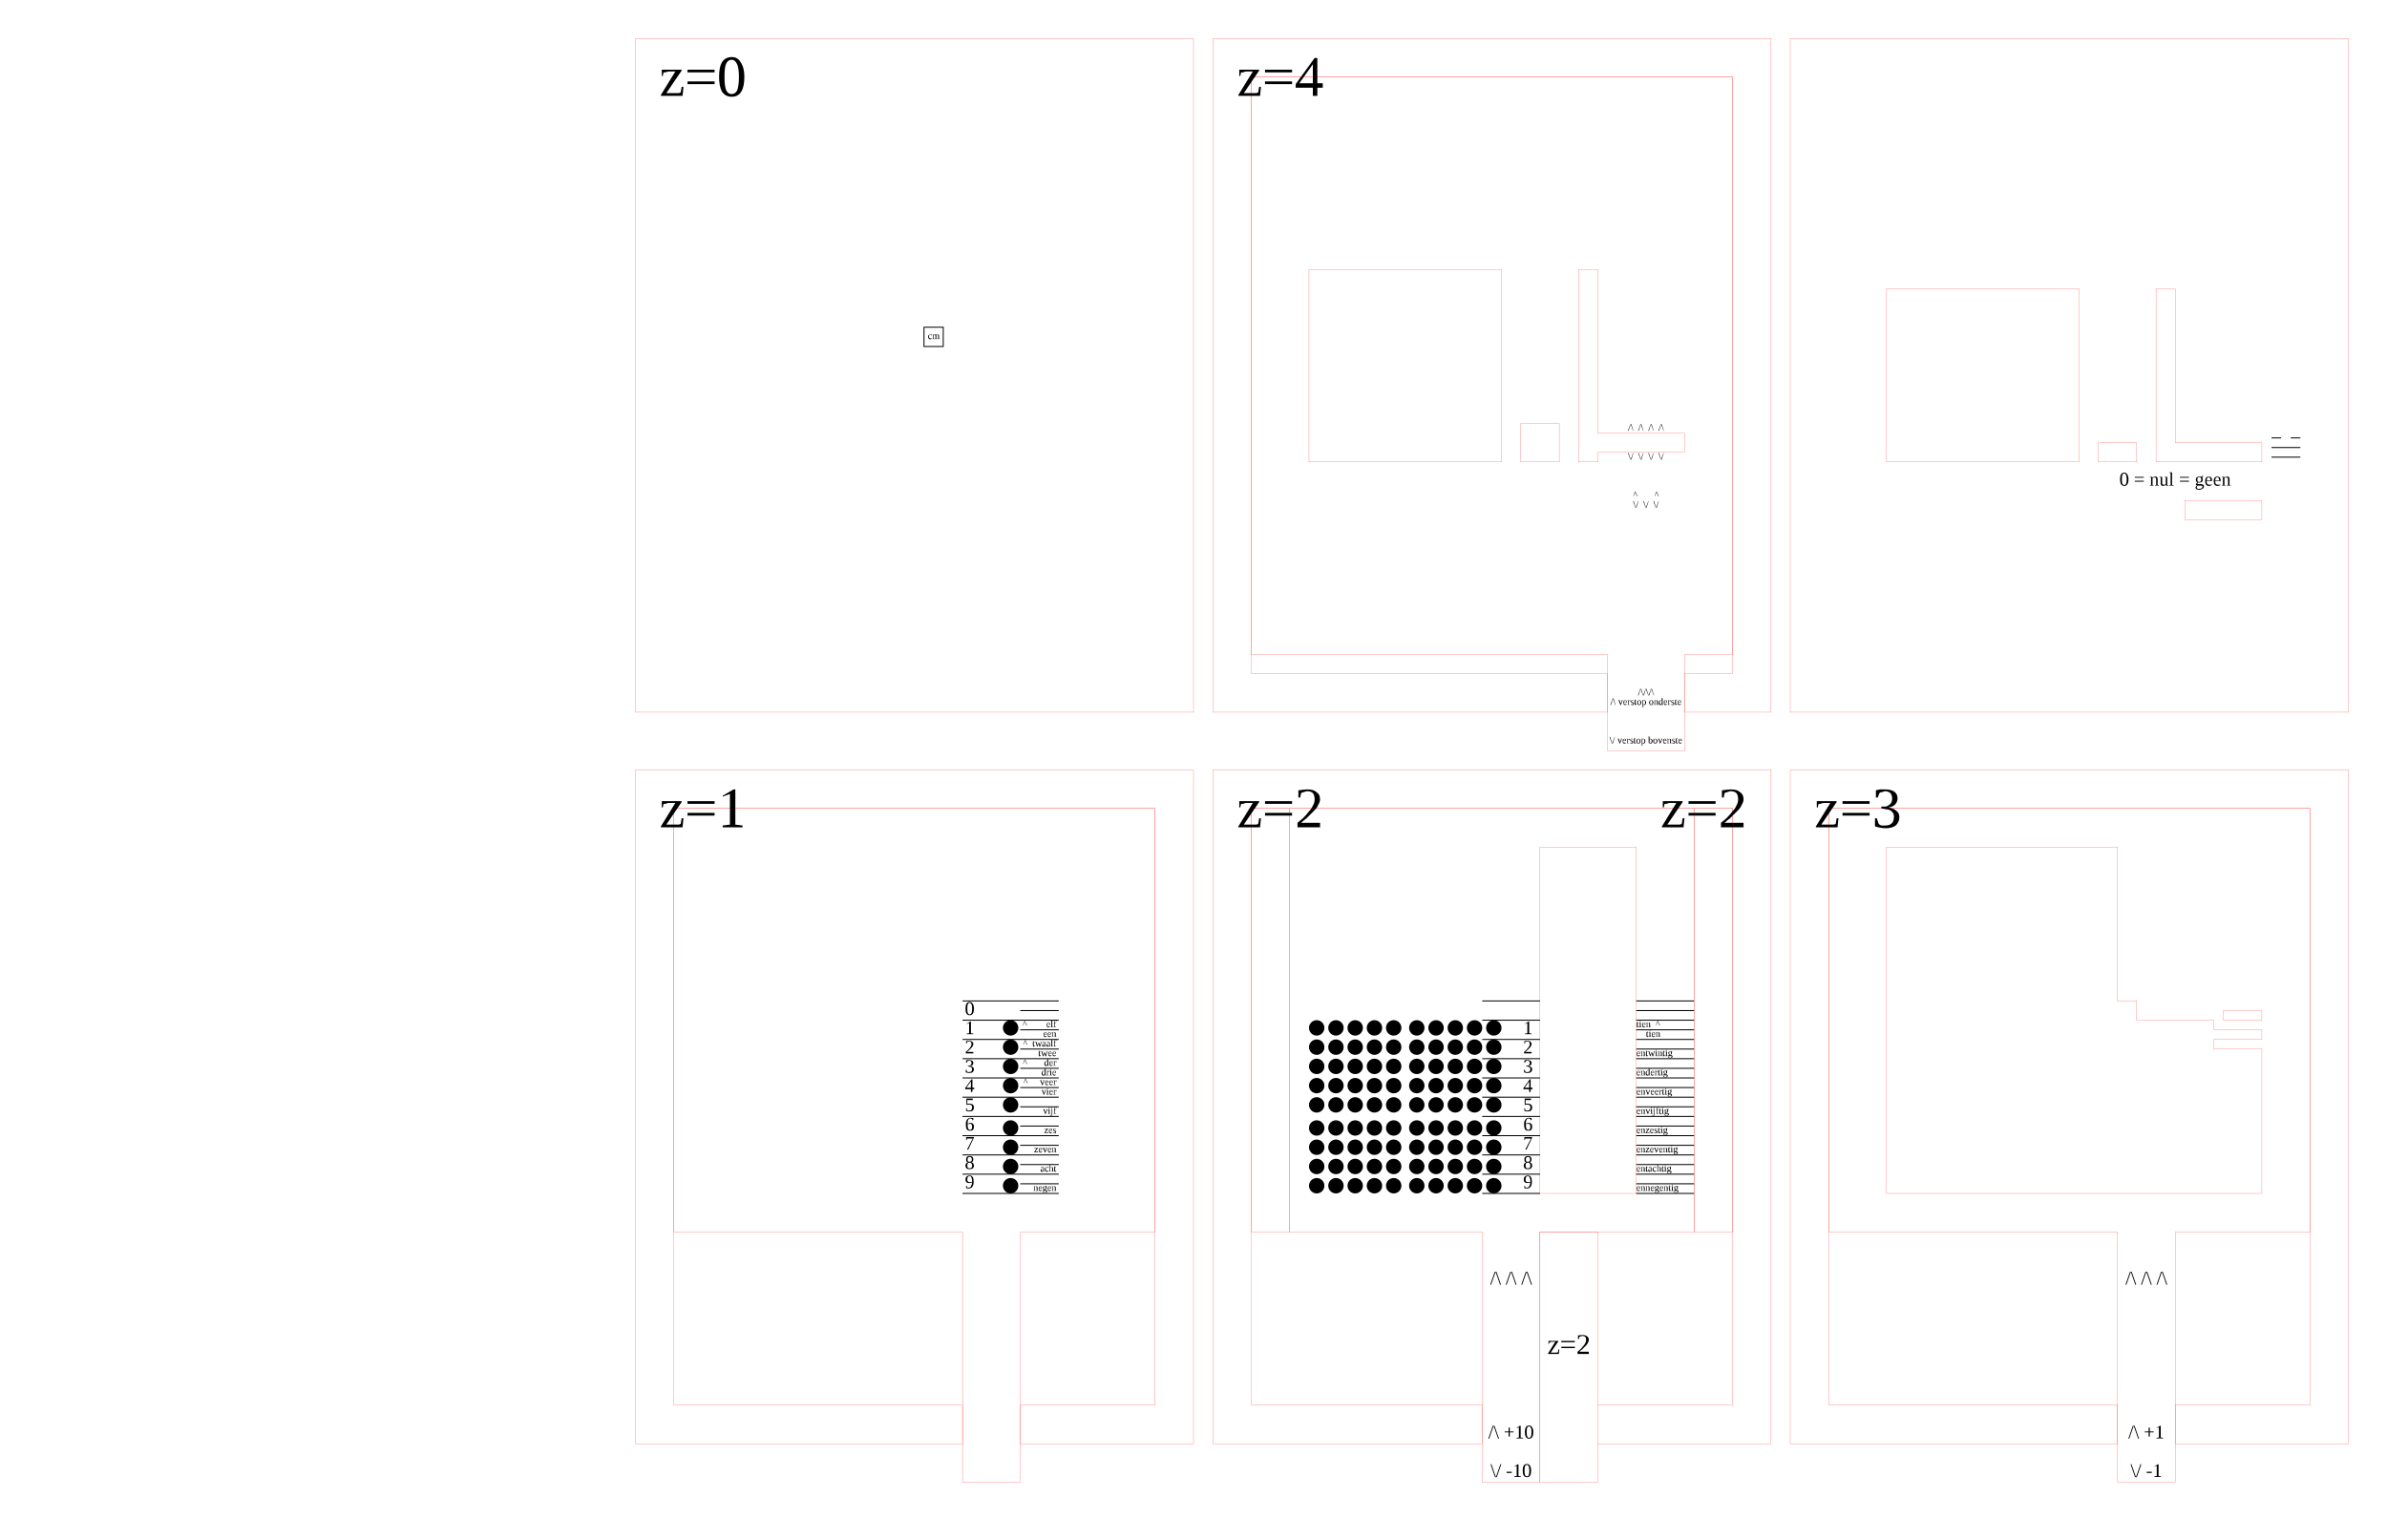
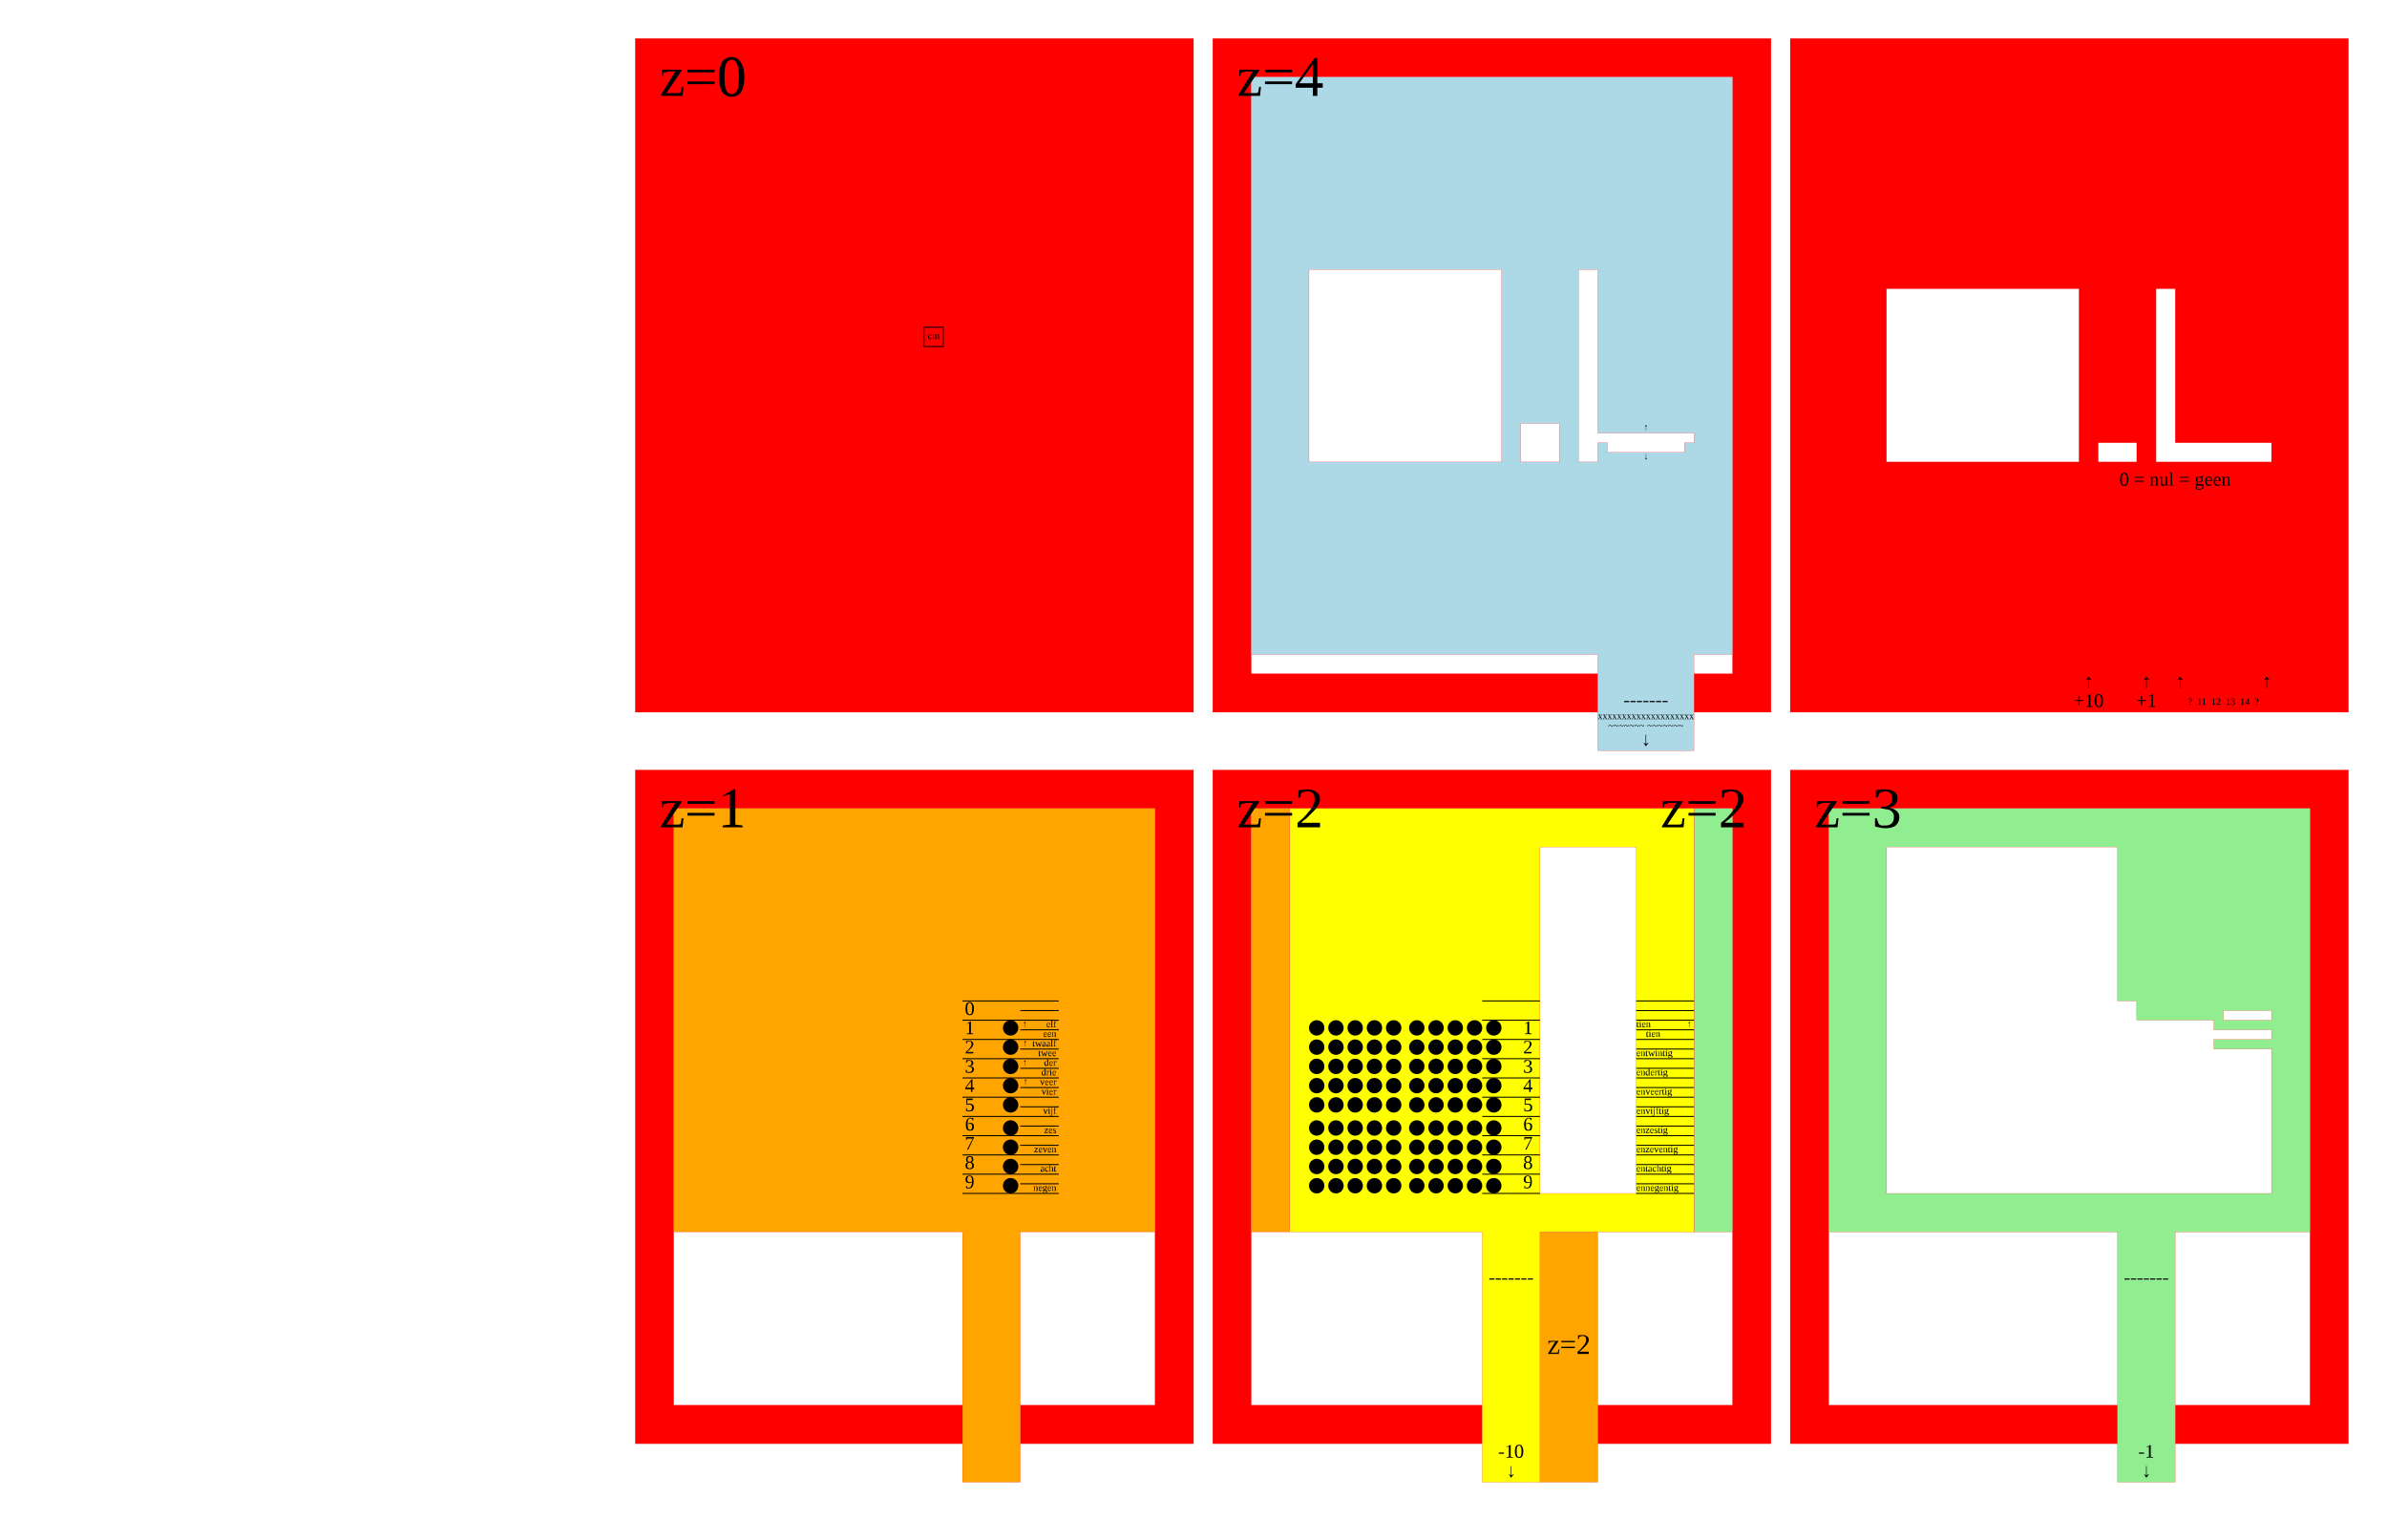
<svg xmlns="http://www.w3.org/2000/svg" viewBox="-33 -2 124 80" width="124cm" height="80cm" preserveAspectRatio="xMidYMid meet">
  <style>
		rect,path{
			stroke:red;
   		    stroke-width: 0.01;
			fill-rule: nonzero;
- 			fill-opacity:0;
+ 			fill-opacity:1;
		}
		rect.draw,path.draw{
			stroke:black;
			stroke-width: 0.05;
+ 			fill:none;
		}
		text,tspan{
			dominant-baseline:middle;
		}
		.digit,.annotation{
			font-size:1px;
			text-anchor:middle; 
		}
		.invisible{
			visibility:hidden;
		}
		.chars{
			font-size:0.5px;
		}
	</style>
  <defs>
    <text id="OneNine" class="digit">
      <tspan x="0" dy="1">1</tspan>
      <tspan x="0" dy="1">2</tspan>
      <tspan x="0" dy="1">3</tspan>
      <tspan x="0" dy="1">4</tspan>
      <tspan x="0" dy="1">5</tspan>
      <tspan x="0" dy="1">6</tspan>
      <tspan x="0" dy="1">7</tspan>
      <tspan x="0" dy="1">8</tspan>
      <tspan x="0" dy="1">9</tspan>
      <tspan x="0" dy="1" xml:space="preserve"> </tspan>
    </text>
    <g id="col_emoji" transform="translate(0,-1)">
      <g transform="translate(0,-0.1)">
        <circle r="0.4" cy="1" />
        <circle r="0.4" cy="2" />
        <circle r="0.4" cy="3" />
        <circle r="0.4" cy="4" />
        <circle r="0.4" cy="5" />
      </g>
      <g transform="translate(0,+0.1)">
        <circle r="0.4" cy="6" />
        <circle r="0.4" cy="7" />
        <circle r="0.4" cy="8" />
        <circle r="0.4" cy="9" />
      </g>
    </g>
    <g id="col5_emoji">
      <use x="0" href="#col_emoji" />
      <use x="1" href="#col_emoji" />
      <use x="2" href="#col_emoji" />
      <use x="3" href="#col_emoji" />
      <use x="4" href="#col_emoji" />
    </g>
    <g id="z0">
      <rect width="29" height="35" fill="red" />
      <g transform="translate(15,15)">
        <rect class="draw" width="1" height="1" />
        <text class="chars" x="0.2" y="0.5">cm</text>
      </g>
      <g transform="translate(3.5,2.3)scale(3)">
        <text class="annotation">z=0</text>
      </g>
    </g>
    <g id="z1">
      <path fill="red" d="M0,0 h29 v35 h-9 v-2 h7 v-31 h-25 v31 h15 v2 h-17 z" />
      <g transform="translate(2,2)translate(0,9)">
        <g id="shift_ones_bottom" transform="translate(0,-9)">
          <path fill="orange" d="M0,0 h25 v22 h-7 v13 h-3 v-13 h-15 z" />
          <g transform="translate(15,10)">
            <g transform="translate(0.5,0.5)">
              <use href="#OneNine" />
              <text class="digit">
                <tspan>0</tspan>
                <tspan x="0" dy="1" xml:space="preserve"> </tspan>
              </text>
              <use x="2" y="1" href="#col_emoji" />
            </g>
            <g transform="translate(5,-0.25)">
              <text class="chars" text-anchor="end">
-                 <tspan x="0" dy="1.5" xml:space="preserve">^        elf</tspan>
+                 <tspan x="0" dy="1.5" xml:space="preserve">↑        elf</tspan>
                <tspan x="0" dy="0.5">een</tspan>
-                 <tspan x="0" dy="0.5" xml:space="preserve">^  twaalf</tspan>
+                 <tspan x="0" dy="0.5" xml:space="preserve">↑  twaalf</tspan>
                <tspan x="0" dy="0.5">twee</tspan>
-                 <tspan x="0" dy="0.5" xml:space="preserve">^       der</tspan>
+                 <tspan x="0" dy="0.5" xml:space="preserve">↑       der</tspan>
                <tspan x="0" dy="0.5">drie</tspan>
-                 <tspan x="0" dy="0.5" xml:space="preserve">^     veer</tspan>
+                 <tspan x="0" dy="0.5" xml:space="preserve">↑     veer</tspan>
                <tspan x="0" dy="0.5">vier</tspan>
                <tspan x="0" dy="1">vijf</tspan>
                <tspan x="0" dy="1">zes</tspan>
                <tspan x="0" dy="1">zeven</tspan>
                <tspan x="0" dy="1">acht</tspan>
                <tspan x="0" dy="1">negen</tspan>
                <tspan x="0" dy="0.5" xml:space="preserve"> </tspan>
              </text>
              <path class="draw" d="M-5,0.25 h5 m-5,1 h5 m-5,1 h5 m-5,1 h5 m-5,1 h5 m-5,1 h5 m-5,1 h5 m-5,1 h5 m-5,1 h5 m-5,1 h5 m-5,1 h5 m-5,1" />
              <path class="draw" d="M-2,0.75 h2 m-2,1 h2 m-2,1 h2 m-2,1 h2 m-2,1 h2 m-2,1 h2 m-2,1 h2 m-2,1 h2 m-2,1 h2 m-2,1 h2 m-2,1" />
            </g>
          </g>
        </g>
      </g>
      <g transform="translate(3.5,2.3)scale(3)">
        <text class="annotation">z=1</text>
      </g>
    </g>
    <g id="z2">
-       <path fill="red" d="M 14,33 v2 h-14 v-35 h29 v35 h-9 v-2 h7 v-31 h-25 v31 z                         M17,24 v13 h3 v-13 z" />
+       <path fill="red" d="M0,0 h29 v35 h-9 v-2 h7 v-31 h-25 v31 h12 v2 h-14 z" />
+       <g transform="translate(0,9)">
+         <rect id="shift_ones_middle" x="17" y="24" width="3" height="13" fill="orange" transform="translate(0,-9)" />
+       </g>
      <g transform="translate(2,2)">
        <rect fill="orange" width="2" height="22" />
        <rect fill="lightgreen" x="23" width="2" height="22" />
        <g transform="translate(0,9)">
          <g id="shift_tens" transform="translate(0,-9)">
            <path fill="yellow" d="M  2,9 v-9 h21 v9 v13 h-8 v13 h-3 v-13 h-10 z             M15,2 v18 h5 v-18 z" />
            <g transform="translate(14,10)">
              <g transform="translate(0.5,0.5)">
                <g transform="translate(-11,1)">
                  <use x="-0.1" href="#col5_emoji" />
                  <g transform="translate(5,0)">
                    <use x="+0.1" href="#col5_emoji" />
                  </g>
                </g>
                <use href="#OneNine" />
              </g>
              <g transform="translate(6,-0.25)">
                <text class="chars" text-anchor="start">
-                   <tspan x="0" dy="1.5" xml:space="preserve">tien  ^</tspan>
+                   <tspan x="0" dy="1.5" xml:space="preserve">tien               ↑</tspan>
                  <tspan x="0" dy="0.5" xml:space="preserve">    tien</tspan>
                  <tspan x="0" dy="1">entwintig</tspan>
                  <tspan x="0" dy="1">endertig</tspan>
                  <tspan x="0" dy="1">enveertig</tspan>
                  <tspan x="0" dy="1">envijftig</tspan>
                  <tspan x="0" dy="1">enzestig</tspan>
                  <tspan x="0" dy="1">enzeventig</tspan>
                  <tspan x="0" dy="1">entachtig</tspan>
                  <tspan x="0" dy="1">ennegentig</tspan>
                </text>
                <path class="draw" d="M-8,0.25 h3 m5,0 h3 m-11,1 h3 m5,0 h3 m-11,1 h3 m5,0 h3 m-11,1 h3 m5,0 h3 m-11,1 h3 m5,0 h3 m-11,1 h3 m5,0 h3 m-11,1 h3 m5,0 h3 m-11,1 h3 m5,0 h3 m-11,1 h3 m5,0 h3 m-11,1 h3 m5,0 h3 m-11,1 h3 m5,0 h3 m-11,1" />
                <path class="draw" d="M0,0.75 h3 m-3,1 h3 m-3,1 h3 m-3,1 h3 m-3,1 h3 m-3,1 h3 m-3,1 h3 m-3,1 h3 m-3,1 h3 m-3,1 h3 m-3,1" />
              </g>
            </g>
            <g class="digit" transform="translate(13.5,34.5)">
-               <text y="-10">/\ /\ /\</text>
-               <text y="-2">/\ +10</text>
-               <text>\/ -10</text>
-             </g>
+               <text y="-10.05">-------</text>
+               <text pointer-events="none" y="-1">-10</text>6
+ 							<text pointer-events="none">↓</text>6
+ 						</g>
          </g>
        </g>
      </g>
      <g transform="translate(3.5,2.3)scale(3)">
        <text class="annotation">z=2</text>
      </g>
      <g transform="translate(25.5,2.3)scale(3)">
        <text class="annotation">z=2</text>
      </g>
      <g transform="translate(18.5,30)scale(1.5)">
        <text class="annotation">z=2</text>
      </g>
    </g>
    <g id="z3">
      <path fill="red" d="M0,0 h29 v35 h-9 v-2 h7 v-31 h-25 v31 h15 v2 h-17 z" />
      <g id="shift_ones_top" transform="translate(0,-9)">
        <g transform="translate(2,2)">
-           <path fill="lightgreen" d="M0,9 v22 h15 v13 h3 v-13 h7 v-22 z      M3,29 v-18 h12 v8 h1 v1 h4 v0.5 h2.5 v0.5 h-2.5 v0.5 h2.5 v7.5 z      M20.5,20 v-0.5 h2 v0.5 z" />
+           <path fill="lightgreen" d="M0,9 v22 h15 v13 h3 v-13 h7 v-22 z      M3,29 v-18 h12 v8 h1 v1 h4 v0.5 h3 v0.5 h-3 v0.5 h3 v7.5 z      M20.5,20 v-0.5 h2.5 v0.5 z" />
          <g class="digit" transform="translate(16.5,43.5)">
-             <text y="-10">/\ /\ /\</text>
-             <text y="-2">/\ +1</text>
-             <text>\/ -1</text>
+             <text y="-10.05">-------</text>
+             <text pointer-events="none" y="-1">-1</text>
+             <text pointer-events="none">↓</text>
          </g>
        </g>
      </g>
      <g transform="translate(3.5,2.3)scale(3)">
        <text class="annotation">z=3</text>
      </g>
    </g>
    <g id="z4">
-       <path fill="red" d="M0,0 h29 v35 h-4.5 v-2 h2.5 v-31 h-25 v31 h18.5 v2 h-20.5 z" />
+       <path fill="red" d="M0,0 h29 v35 h-4 v-2 h2 v-31 h-25 v31 h18 v2 h-20 z" />
      <g transform="translate(2,2)">
        <g transform="translate(0,0.5)">
          <g id="shift_mask" transform="translate(0,-0.5)">
-             <path fill="lightblue" d="M0,0 h25 v30 h-2.5 v5 h-4 v-5 h-18.5 z       M3,10 v10 h10 v-10 z       M14,18 v2 h2 v-2 z       M17,10 v10 h1 v-0.5 h4.5 v-1 h-4.5 v-8.5 z" />
+             <path fill="lightblue" d="M0,0 h25 v30 h-2 v5 h-5 v-5 h-18 z       M3,10 v10 h10 v-10 z       M14,18 v2 h2 v-2 z       M17,10 v10 h1 v-1 h0.5 v0.5 h4 v-0.5 h0.5 v-0.5 h-5 v-8.5 z" />
            <g text-anchor="middle" transform="translate(20.5,19)" class="chars">
-               <text y="-0.75" xml:space="preserve">/\  /\  /\  /\</text>
-               <text y="0.75" xml:space="preserve">\/  \/  \/  \/</text>
-               <g transform="translate(0,2.75)">
-                 <text y="0" xml:space="preserve">^       ^</text>
-                 <text y="0.5" xml:space="preserve">\/  \/  \/</text>
+               <text y="-0.75" xml:space="preserve">↑</text>
+               <text y="0.75" xml:space="preserve">↓</text>
+               <g transform="translate(0,15.75)">
+                 <text y="-2.3" xml:space="preserve" class="digit">-------</text>
+                 <text y="-1.5" pointer-events="none">xxxxxxxxxxxxxxxxxxxx</text>
+                 <text y="-1" pointer-events="none">~~~~~~~ ~~~~~~~</text>
+                 <text pointer-events="none" class="digit" y="-0.25">↓</text>
              </g>
-               <g transform="translate(0,15.5)">
-                 <text y="-2.5">/\/\/\</text>
-                 <text y="-2">/\ verstop onderste</text>
-                 <text>\/ verstop bovenste</text>
-               </g>
            </g>
          </g>
        </g>
      </g>
      <g transform="translate(3.5,2.3)scale(3)">
        <text class="annotation">z=4</text>
      </g>
    </g>
    <g id="z5">
-       <path fill="red" d="M0,0 h29 v35 h-29 z    M5,13 v9 h10 v-9 z      M16,21 v1 h2 v-1 z    M19,13 v9 h5.5 v-1 h-4.5 v-8 z    M20.5,24 v1 h4 v-1 z" />
+       <path fill="red" d="M0,0 h29 v35 h-29 z    M5,13 v9 h10 v-9 z      M16,21 v1 h2 v-1 z    M19,13 v9 h6 v-1 h-5 v-8 z" />
      <text class="digit" x="20" y="23">0 = nul = geen</text>
-       <path class="draw" d="M25,20.75 h0.5 m0.5,0 h0.5 m-1.5,0.5 h1.5 m-1.5,0.5 h1.5" />
+       <text x="15.5" y="33.5" class="digit">↑</text>
+       <text x="15.5" y="34.5" class="digit">+10</text>
+       <text x="18.5" y="33.5" class="digit">↑</text>
+       <text x="18.5" y="34.5" class="digit">+1</text>
+       <text x="22.5" y="33.5" class="digit" xml:space="preserve">↑                ↑</text>
+       <text x="22.5" y="34.5" class="chars" text-anchor="middle" xml:space="preserve">?  11  12  13  14  ?</text>
    </g>
  </defs>
-   <g id="stacked" transform="translate(-31,0)" visibility="hidden">
-     <g transform="translate(0,15)">
-       <use href="#z0" />
-       <use href="#z1" />
-       <use href="#z2" />
-       <use href="#z3" />
-       <use href="#z4" />
-       <use href="#z5" />
-     </g>
+   <g id="stacked" transform="translate(-31,15)" visibility="hidden">
+     <use href="#z0" />
+     <use href="#z1" />
+     <use href="#z2" />
+     <use href="#z3" />
+     <use href="#z4" />
+     <use href="#z5" />
  </g>
  <g id="spread" visibility="visible">
    <use href="#z0" />
    <use href="#z4" x="30" />
    <use href="#z5" x="60" />
    <g transform="translate(0,38)">
      <use href="#z1" />
      <use href="#z2" x="30" />
      <use href="#z3" x="60" />
    </g>
  </g>
</svg>
